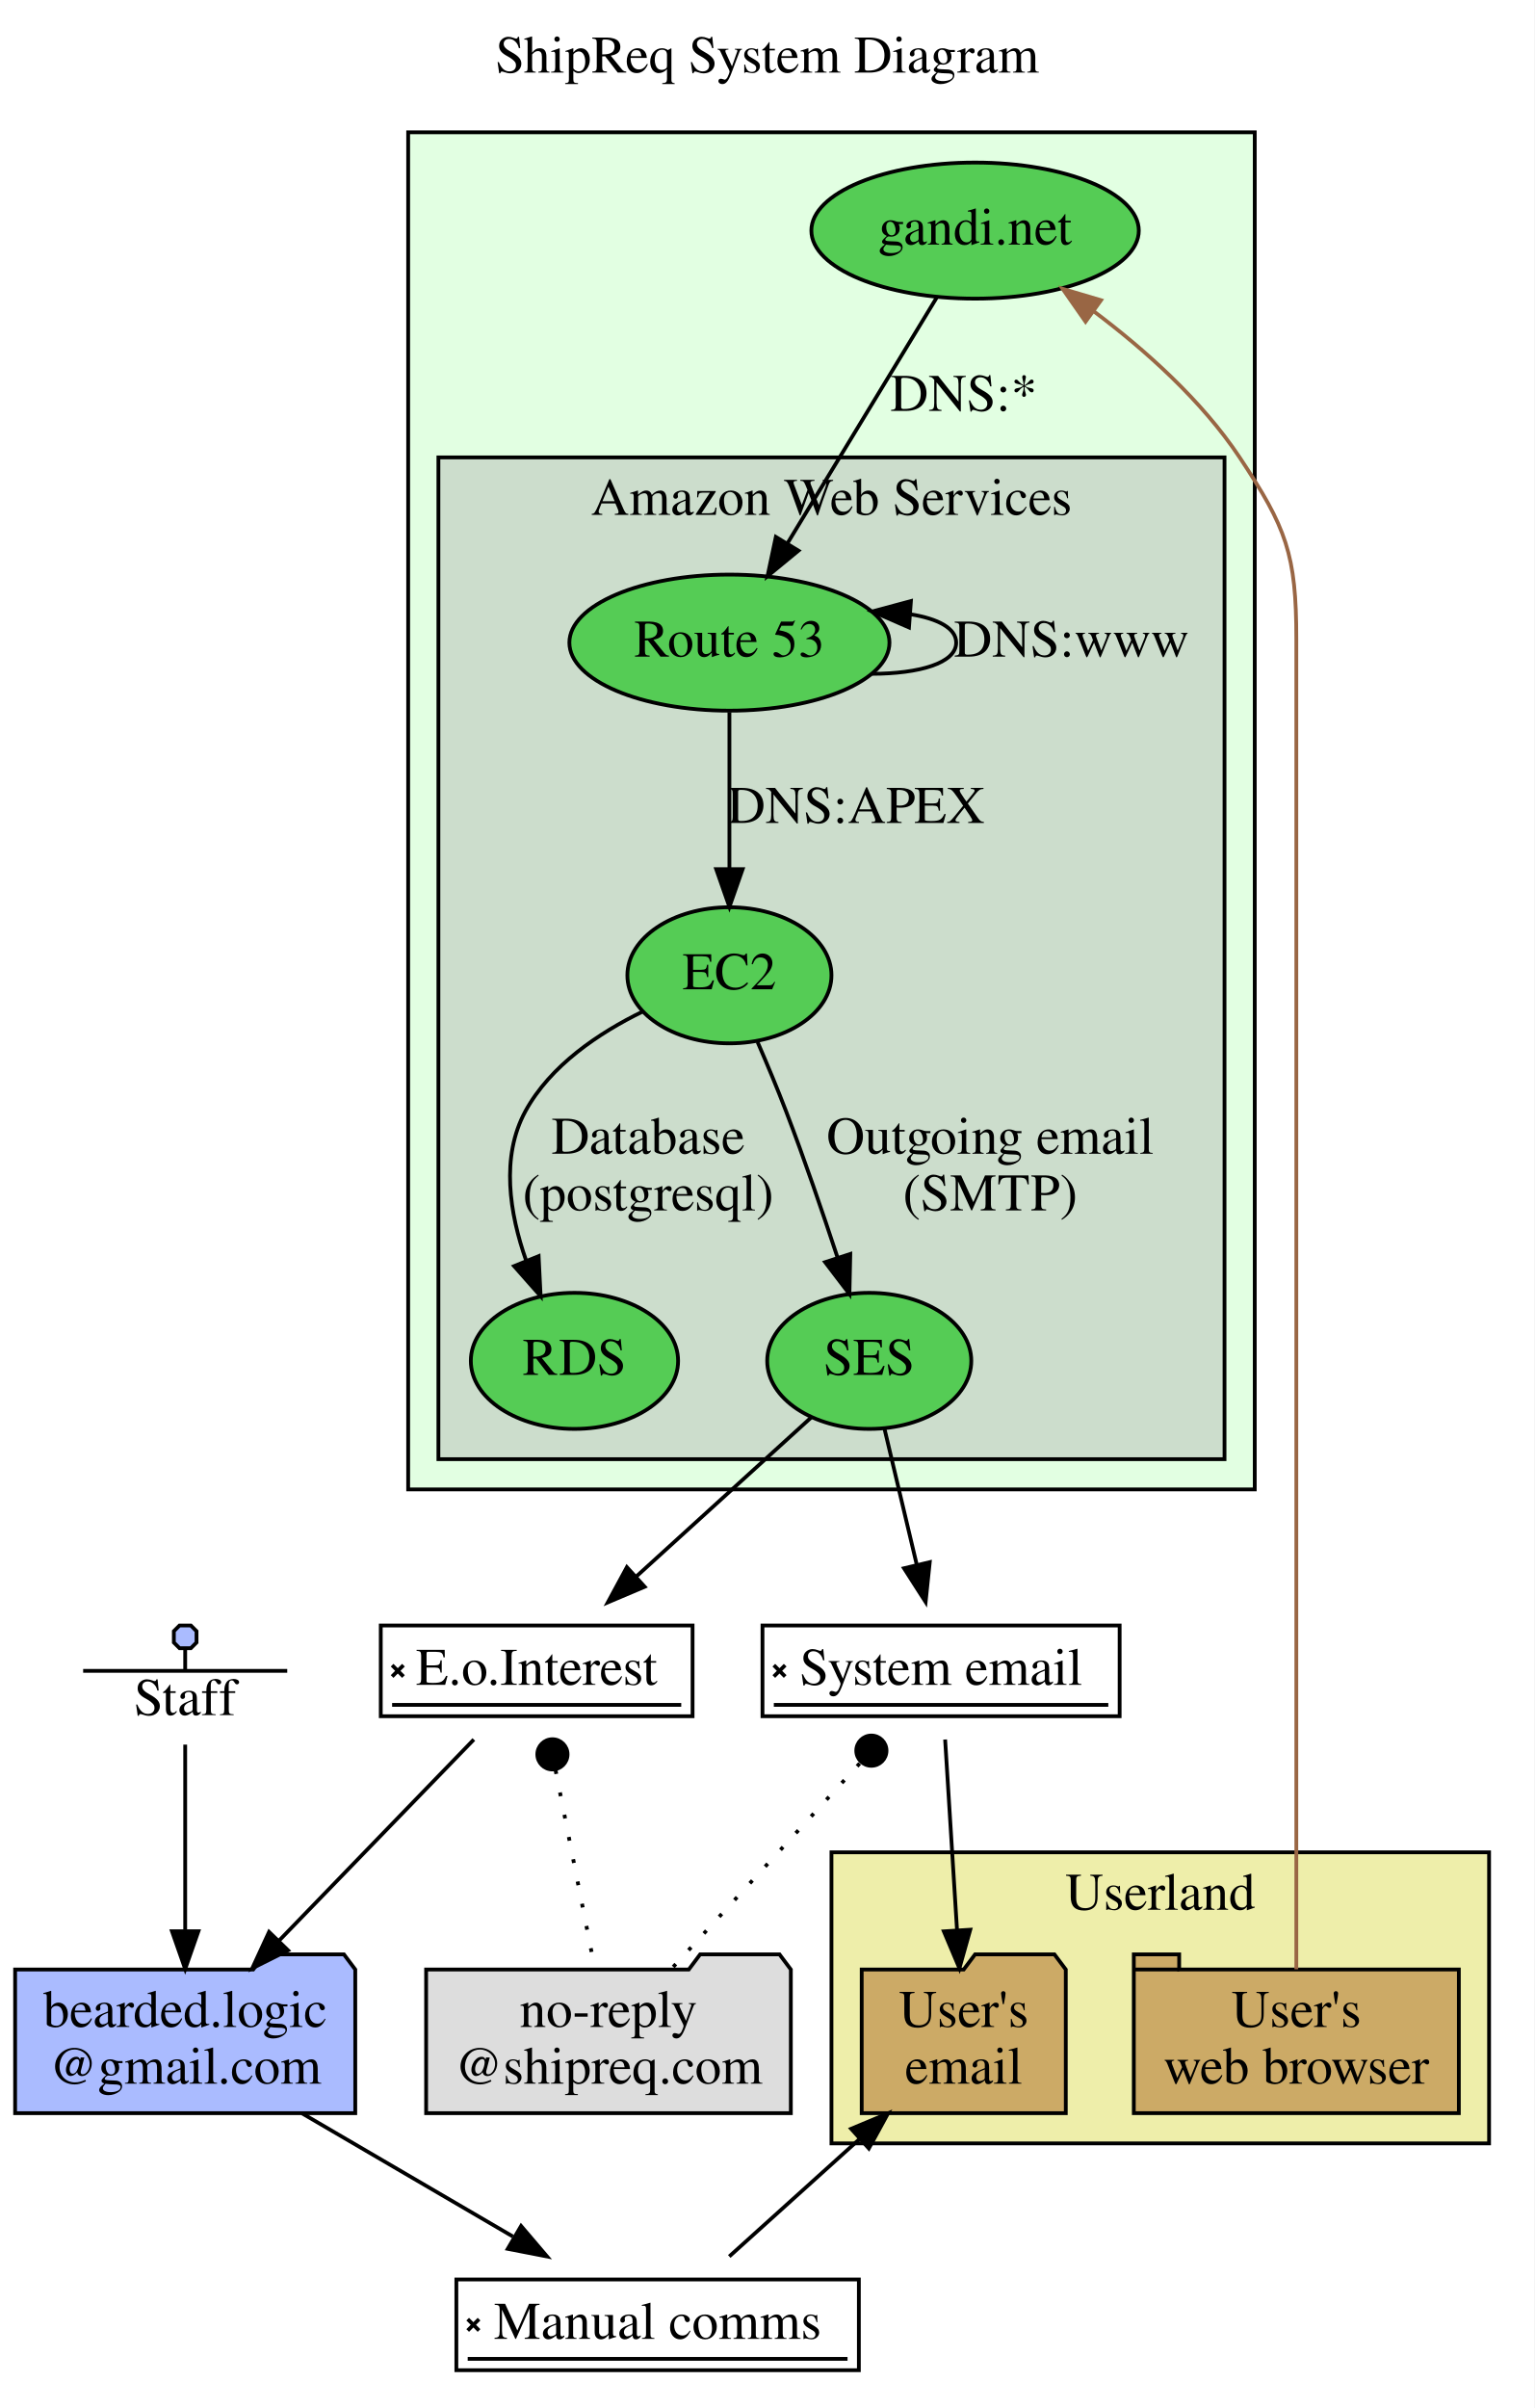
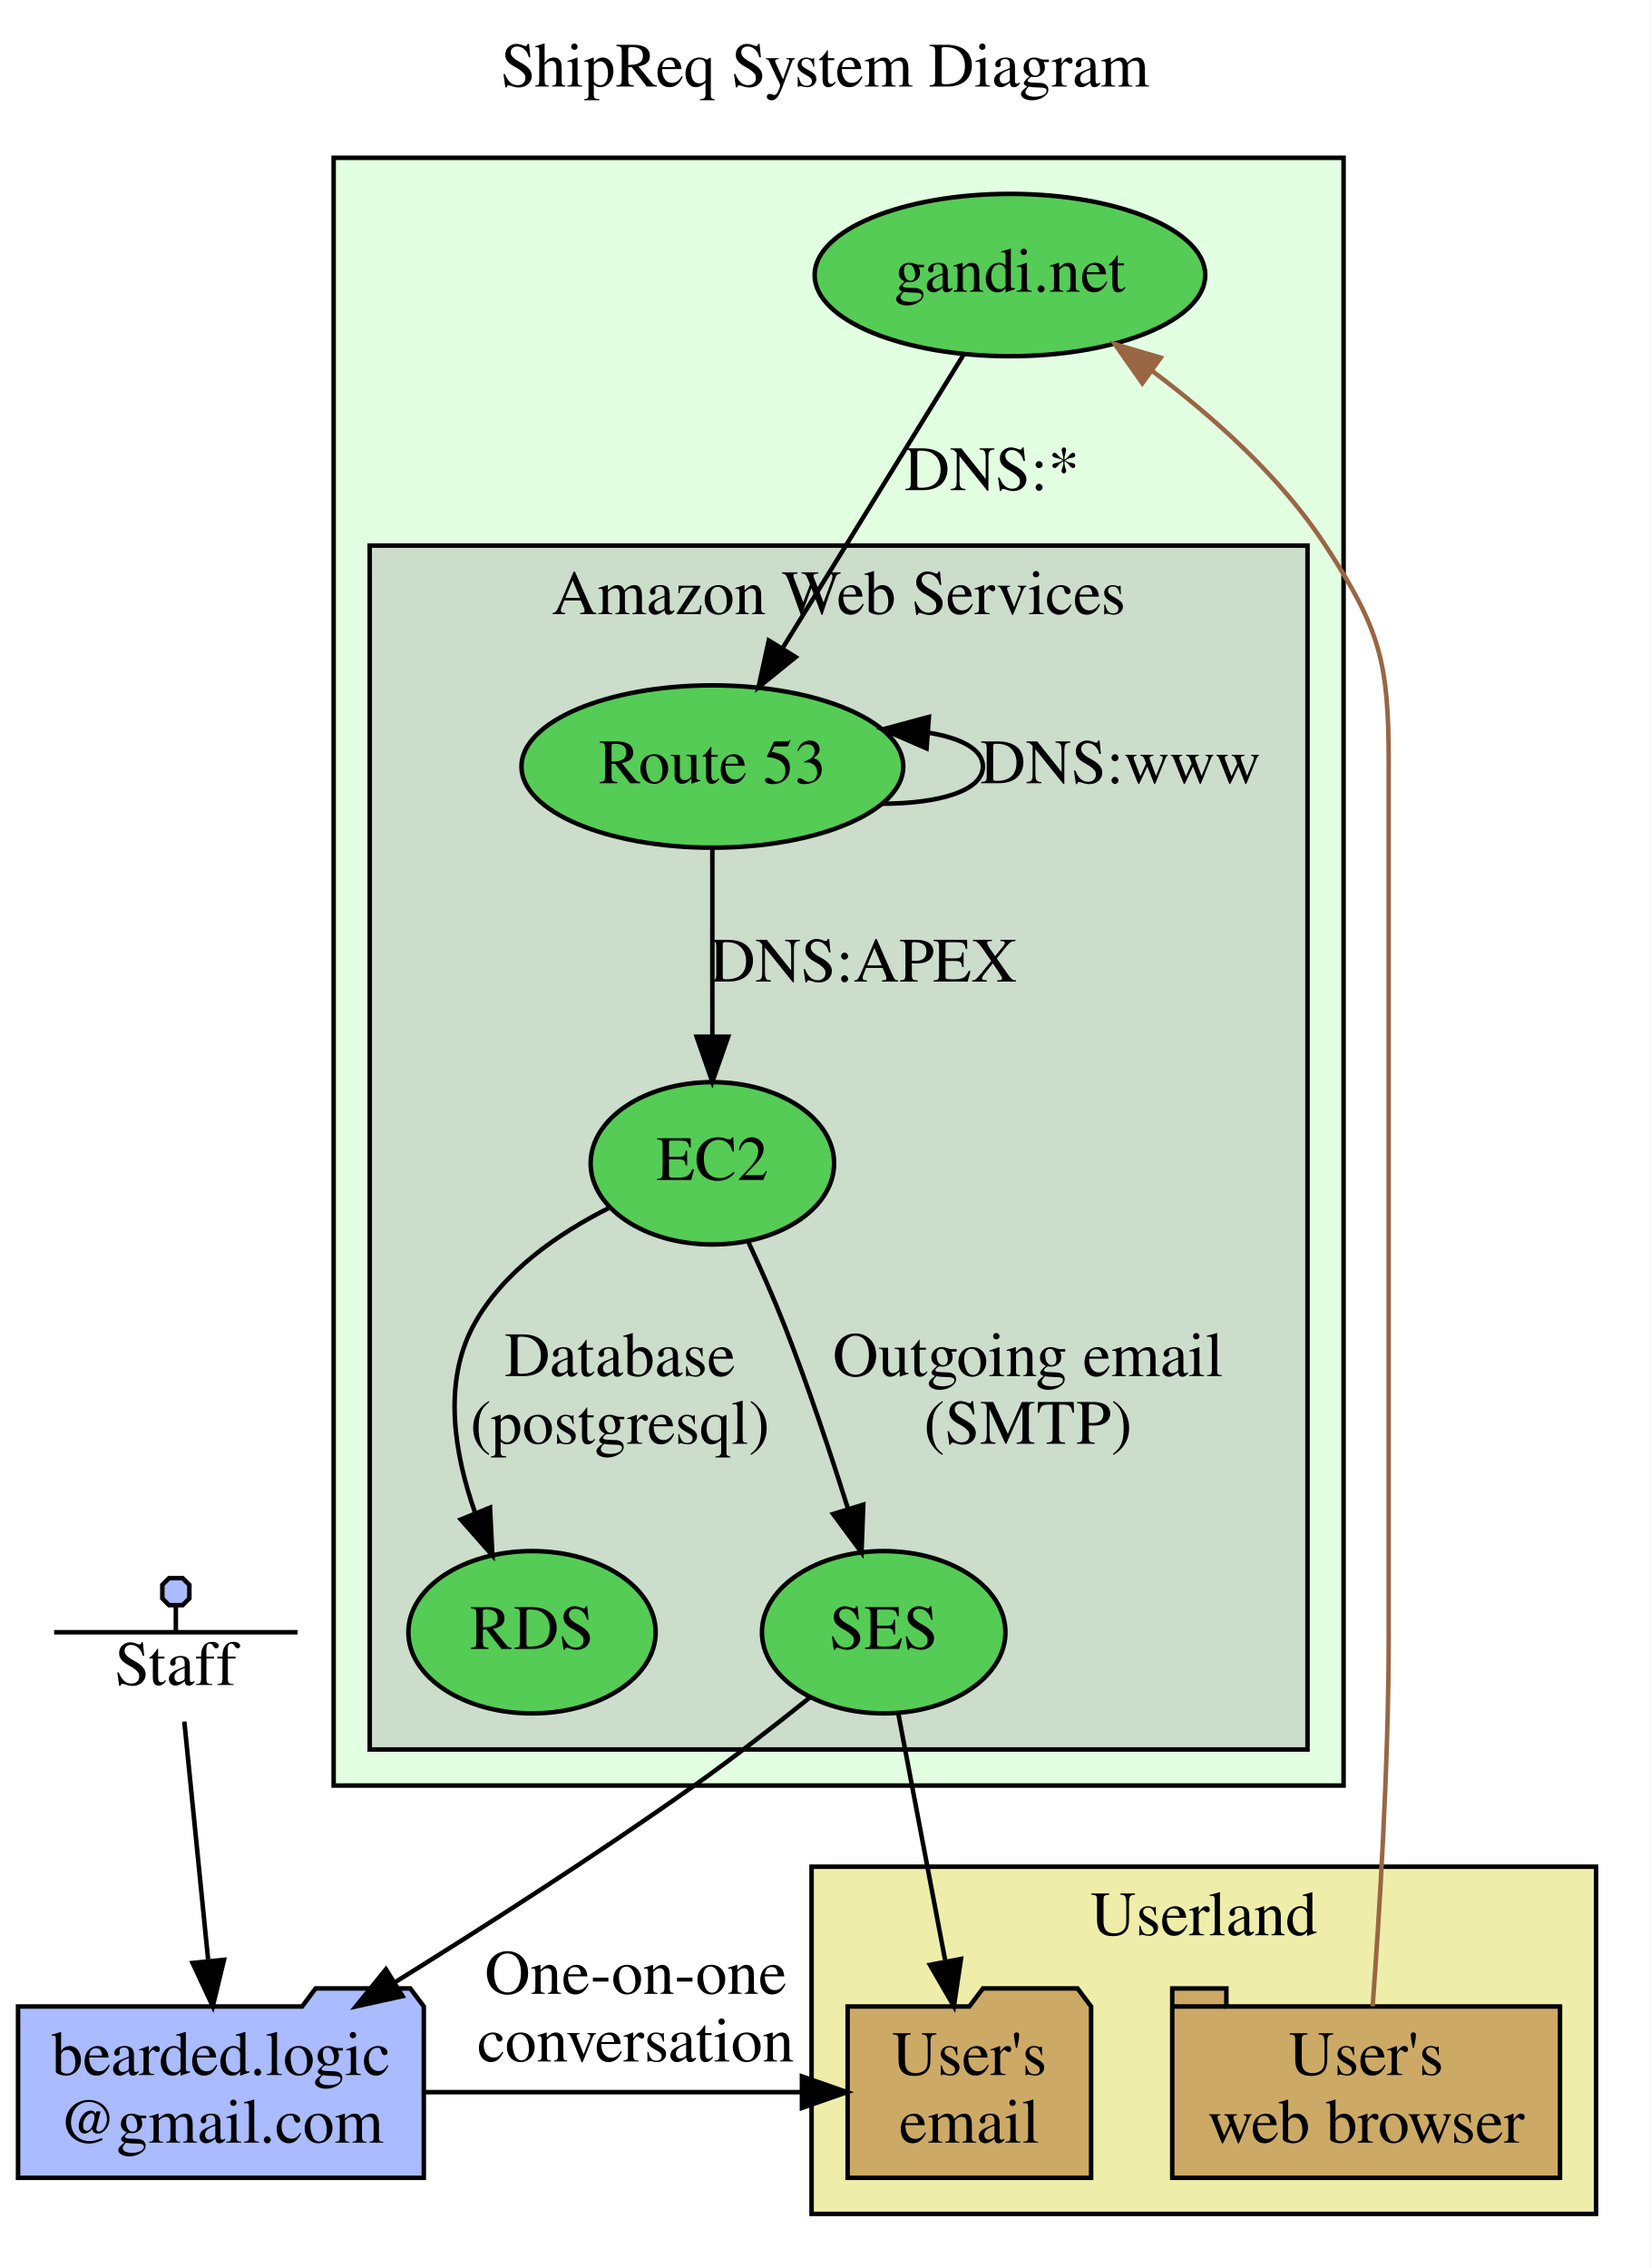
- <svg xmlns="http://www.w3.org/2000/svg" width="406pt" height="637pt" viewBox="0.00 0.00 406.00 637.00">
-   <g id="graph0" class="graph" transform="scale(1 1) rotate(0) translate(4 633)">
-     <polygon fill="white" stroke="none" points="-4,4 -4,-633 402,-633 402,4 -4,4" />
-     <text text-anchor="middle" x="199" y="-613.8" font-family="Times,serif" font-size="14.00">ShipReq System Diagram</text>
+ <svg xmlns="http://www.w3.org/2000/svg" width="366pt" height="503pt" viewBox="0.00 0.00 366.00 503.00">
+   <g id="graph0" class="graph" transform="scale(1 1) rotate(0) translate(4 499)">
+     <polygon fill="white" stroke="none" points="-4,4 -4,-499 362,-499 362,4 -4,4" />
+     <text text-anchor="middle" x="179" y="-479.8" font-family="Times,serif" font-size="14.00">ShipReq System Diagram</text>
+     <g id="clust2" class="cluster">
+       <polygon fill="#eeeeaa" stroke="black" points="176,-8 176,-85 350,-85 350,-8 176,-8" />
+       <text text-anchor="middle" x="263" y="-69.8" font-family="Times,serif" font-size="14.00">Userland</text>
+     </g>
    <g id="clust3" class="cluster">
-       <polygon fill="#eeeeaa" stroke="black" points="216,-66 216,-143 390,-143 390,-66 216,-66" />
-       <text text-anchor="middle" x="303" y="-127.8" font-family="Times,serif" font-size="14.00">Userland</text>
+       <polygon fill="#e2ffe2" stroke="black" points="70,-103 70,-464 294,-464 294,-103 70,-103" />
    </g>
    <g id="clust4" class="cluster">
-       <polygon fill="#e2ffe2" stroke="black" points="104,-239 104,-598 328,-598 328,-239 104,-239" />
-     </g>
-     <g id="clust5" class="cluster">
-       <polygon fill="#ccddcc" stroke="black" points="112,-247 112,-512 320,-512 320,-247 112,-247" />
-       <text text-anchor="middle" x="216" y="-496.8" font-family="Times,serif" font-size="14.00">Amazon Web Services</text>
+       <polygon fill="#ccddcc" stroke="black" points="78,-111 78,-378 286,-378 286,-111 78,-111" />
+       <text text-anchor="middle" x="182" y="-362.8" font-family="Times,serif" font-size="14.00">Amazon Web Services</text>
    </g>
    <g id="node1" class="node">
-       <polygon fill="#aabbff" stroke="black" points="46.5,-197 48,-198.5 48,-201.5 46.5,-203 43.5,-203 42,-201.5 42,-198.5 43.5,-197 46.5,-197" />
-       <polyline fill="none" stroke="black" points="45,-197 45,-191 " />
-       <polyline fill="none" stroke="black" points="18,-191 72,-191 " />
-       <text text-anchor="middle" x="45" y="-179.3" font-family="Times,serif" font-size="14.00">Staff</text>
+       <polygon fill="#aabbff" stroke="black" points="36.5,-143 38,-144.5 38,-147.5 36.5,-149 33.5,-149 32,-147.5 32,-144.5 33.5,-143 36.5,-143" />
+       <polyline fill="none" stroke="black" points="35,-143 35,-137 " />
+       <polyline fill="none" stroke="black" points="8,-137 62,-137 " />
+       <text text-anchor="middle" x="35" y="-125.3" font-family="Times,serif" font-size="14.00">Staff</text>
    </g>
    <g id="node2" class="node">
-       <polygon fill="#aabbff" stroke="black" points="90,-112 87,-116 66,-116 63,-112 0,-112 0,-74 90,-74 90,-112" />
-       <text text-anchor="middle" x="45" y="-96.8" font-family="Times,serif" font-size="14.00">bearded.logic</text>
-       <text text-anchor="middle" x="45" y="-81.8" font-family="Times,serif" font-size="14.00">@gmail.com</text>
+       <polygon fill="#aabbff" stroke="black" points="90,-54 87,-58 66,-58 63,-54 0,-54 0,-16 90,-16 90,-54" />
+       <text text-anchor="middle" x="45" y="-38.8" font-family="Times,serif" font-size="14.00">bearded.logic</text>
+       <text text-anchor="middle" x="45" y="-23.8" font-family="Times,serif" font-size="14.00">@gmail.com</text>
    </g>
-     <g id="edge15" class="edge">
-       <path fill="none" stroke="black" d="M45,-171.49C45,-157.59 45,-138.302 45,-122.447" />
-       <polygon fill="black" stroke="black" points="48.5,-122.127 45,-112.127 41.5,-122.127 48.5,-122.127" />
+     <g id="edge10" class="edge">
+       <path fill="none" stroke="black" d="M36.881,-117.191C38.366,-102.339 40.462,-81.375 42.153,-64.469" />
+       <polygon fill="black" stroke="black" points="45.682,-64.35 43.195,-54.051 38.717,-63.653 45.682,-64.35" />
+     </g>
+     <g id="node4" class="node">
+       <polygon fill="#ccaa66" stroke="black" points="238,-54 235,-58 214,-58 211,-54 184,-54 184,-16 238,-16 238,-54" />
+       <text text-anchor="middle" x="211" y="-38.8" font-family="Times,serif" font-size="14.00">User's</text>
+       <text text-anchor="middle" x="211" y="-23.8" font-family="Times,serif" font-size="14.00">email</text>
+     </g>
+     <g id="edge9" class="edge">
+       <path fill="none" stroke="black" d="M90.36,-35C116.567,-35 149.125,-35 173.811,-35" />
+       <polygon fill="black" stroke="black" points="173.867,-38.5 183.867,-35 173.867,-31.5 173.867,-38.5" />
+       <text text-anchor="middle" x="137" y="-56.8" font-family="Times,serif" font-size="14.00">One-on-one</text>
+       <text text-anchor="middle" x="137" y="-41.8" font-family="Times,serif" font-size="14.00">conversation</text>
+     </g>
+     <g id="node3" class="node">
+       <polygon fill="#ccaa66" stroke="black" points="342,-54 268,-54 268,-58 256,-58 256,-16 342,-16 342,-54" />
+       <polyline fill="none" stroke="black" points="256,-54 268,-54 " />
+       <text text-anchor="middle" x="299" y="-38.8" font-family="Times,serif" font-size="14.00">User's</text>
+       <text text-anchor="middle" x="299" y="-23.8" font-family="Times,serif" font-size="14.00">web browser</text>
+     </g>
+     <g id="node5" class="node">
+       <ellipse fill="#55cc55" stroke="black" cx="220" cy="-438" rx="43.319" ry="18" />
+       <text text-anchor="middle" x="220" y="-434.3" font-family="Times,serif" font-size="14.00">gandi.net</text>
+     </g>
+     <g id="edge1" class="edge">
+       <path fill="none" stroke="#996644" d="M300.446,-54.052C301.923,-74.067 304,-107.318 304,-136 304,-330 304,-330 304,-330 304,-352.222 302.125,-359.377 290,-378 280.09,-393.222 265.078,-406.611 251.494,-416.77" />
+       <polygon fill="#996644" stroke="#996644" points="249.362,-413.992 243.279,-422.666 253.444,-419.679 249.362,-413.992" />
    </g>
    <g id="node6" class="node">
-       <polygon fill="none" stroke="black" points="223.25,-30 116.75,-30 116.75,-6 223.25,-6 223.25,-30" />
-       <polyline fill="none" stroke="black" points="119.75,-19.5 122.75,-16.5 " />
-       <polyline fill="none" stroke="black" points="119.75,-16.5 122.75,-19.5 " />
-       <polyline fill="none" stroke="black" points="119.75,-9 220.25,-9 " />
-       <text text-anchor="middle" x="170" y="-14.3" font-family="Times,serif" font-size="14.00"> Manual comms</text>
+       <ellipse fill="#55cc55" stroke="black" cx="154" cy="-329" rx="42.346" ry="18" />
+       <text text-anchor="middle" x="154" y="-325.3" font-family="Times,serif" font-size="14.00">Route 53</text>
    </g>
-     <g id="edge13" class="edge">
-       <path fill="none" stroke="black" d="M75.899,-73.955C92.768,-64.104 113.805,-51.818 131.707,-41.363" />
-       <polygon fill="black" stroke="black" points="133.875,-44.15 140.745,-36.085 130.344,-38.106 133.875,-44.15" />
+     <g id="edge2" class="edge">
+       <path fill="none" stroke="black" d="M209.688,-420.281C198.935,-402.849 181.954,-375.32 169.569,-355.24" />
+       <polygon fill="black" stroke="black" points="172.469,-353.275 164.24,-346.601 166.511,-356.95 172.469,-353.275" />
+       <text text-anchor="middle" x="216" y="-390.3" font-family="Times,serif" font-size="14.00">DNS:*</text>
    </g>
-     <g id="node3" class="node">
-       <polygon fill="#dddddd" stroke="black" points="205.25,-112 202.25,-116 181.25,-116 178.25,-112 108.75,-112 108.75,-74 205.25,-74 205.25,-112" />
-       <text text-anchor="middle" x="157" y="-96.8" font-family="Times,serif" font-size="14.00">no-reply</text>
-       <text text-anchor="middle" x="157" y="-81.8" font-family="Times,serif" font-size="14.00">@shipreq.com</text>
+     <g id="edge3" class="edge">
+       <path fill="none" stroke="black" d="M201.946,-336.496C209.133,-335.336 214,-332.837 214,-329 214,-323.543 204.156,-320.793 191.793,-320.751" />
+       <polygon fill="black" stroke="black" points="201.506,-333.019 191.793,-337.249 202.024,-339.999 201.506,-333.019" />
+       <text text-anchor="middle" x="244.5" y="-325.3" font-family="Times,serif" font-size="14.00">DNS:www</text>
    </g>
-     <g id="node4" class="node">
-       <polygon fill="none" stroke="black" points="179.25,-203 96.75,-203 96.75,-179 179.25,-179 179.25,-203" />
-       <polyline fill="none" stroke="black" points="99.75,-192.5 102.75,-189.5 " />
-       <polyline fill="none" stroke="black" points="99.75,-189.5 102.75,-192.5 " />
-       <polyline fill="none" stroke="black" points="99.75,-182 176.25,-182 " />
-       <text text-anchor="middle" x="138" y="-187.3" font-family="Times,serif" font-size="14.00"> E.o.Interest</text>
+     <g id="node7" class="node">
+       <ellipse fill="#55cc55" stroke="black" cx="154" cy="-241" rx="27" ry="18" />
+       <text text-anchor="middle" x="154" y="-237.3" font-family="Times,serif" font-size="14.00">EC2</text>
+     </g>
+     <g id="edge4" class="edge">
+       <path fill="none" stroke="black" d="M154,-310.597C154,-298.746 154,-282.817 154,-269.292" />
+       <polygon fill="black" stroke="black" points="157.5,-269.084 154,-259.084 150.5,-269.084 157.5,-269.084" />
+       <text text-anchor="middle" x="187.5" y="-281.3" font-family="Times,serif" font-size="14.00">DNS:APEX</text>
+     </g>
+     <g id="node8" class="node">
+       <ellipse fill="#55cc55" stroke="black" cx="114" cy="-137" rx="27.422" ry="18" />
+       <text text-anchor="middle" x="114" y="-133.3" font-family="Times,serif" font-size="14.00">RDS</text>
+     </g>
+     <g id="edge5" class="edge">
+       <path fill="none" stroke="black" d="M131.151,-231.147C119.912,-225.49 107.426,-216.944 101,-205 94.156,-192.278 96.779,-176.477 101.405,-163.415" />
+       <polygon fill="black" stroke="black" points="104.686,-164.639 105.209,-154.057 98.201,-162.003 104.686,-164.639" />
+       <text text-anchor="middle" x="133.5" y="-193.8" font-family="Times,serif" font-size="14.00">Database</text>
+       <text text-anchor="middle" x="133.5" y="-178.8" font-family="Times,serif" font-size="14.00">(postgresql)</text>
+     </g>
+     <g id="node9" class="node">
+       <ellipse fill="#55cc55" stroke="black" cx="192" cy="-137" rx="27" ry="18" />
+       <text text-anchor="middle" x="192" y="-133.3" font-family="Times,serif" font-size="14.00">SES</text>
+     </g>
+     <g id="edge6" class="edge">
+       <path fill="none" stroke="black" d="M161.871,-223.781C164.591,-217.923 167.565,-211.222 170,-205 175.159,-191.818 180.146,-176.875 184.063,-164.452" />
+       <polygon fill="black" stroke="black" points="187.467,-165.291 187.083,-154.703 180.781,-163.22 187.467,-165.291" />
+       <text text-anchor="middle" x="224" y="-193.8" font-family="Times,serif" font-size="14.00">Outgoing email</text>
+       <text text-anchor="middle" x="224" y="-178.8" font-family="Times,serif" font-size="14.00">(SMTP)</text>
+     </g>
+     <g id="edge7" class="edge">
+       <path fill="none" stroke="black" d="M175.527,-122.449C167.894,-116.329 158.622,-109.116 150,-103 128.491,-87.743 103.646,-71.817 83.525,-59.322" />
+       <polygon fill="black" stroke="black" points="85.276,-56.29 74.929,-54.014 81.599,-62.246 85.276,-56.29" />
    </g>
    <g id="edge8" class="edge">
-       <path fill="none" stroke="black" d="M121.373,-172.837C107.056,-158.058 86.187,-136.516 69.88,-119.683" />
-       <polygon fill="black" stroke="black" points="72.221,-117.069 62.749,-112.322 67.193,-121.939 72.221,-117.069" />
-     </g>
-     <g id="edge9" class="edge">
-       <path fill="none" stroke="black" stroke-dasharray="1,5" d="M143.005,-164.711C146.262,-148.255 150.435,-127.17 153.374,-112.322" />
-       <ellipse fill="black" stroke="black" cx="142.173" cy="-168.913" rx="4" ry="4" />
-     </g>
-     <g id="node5" class="node">
-       <polygon fill="none" stroke="black" points="292.25,-203 197.75,-203 197.75,-179 292.25,-179 292.25,-203" />
-       <polyline fill="none" stroke="black" points="200.75,-192.5 203.75,-189.5 " />
-       <polyline fill="none" stroke="black" points="200.75,-189.5 203.75,-192.5 " />
-       <polyline fill="none" stroke="black" points="200.75,-182 289.25,-182 " />
-       <text text-anchor="middle" x="245" y="-187.3" font-family="Times,serif" font-size="14.00"> System email</text>
-     </g>
-     <g id="edge12" class="edge">
-       <path fill="none" stroke="black" stroke-dasharray="1,5" d="M223.461,-166.503C208.16,-149.811 187.905,-127.715 173.795,-112.322" />
-       <ellipse fill="black" stroke="black" cx="226.564" cy="-169.888" rx="4" ry="4" />
-     </g>
-     <g id="node8" class="node">
-       <polygon fill="#ccaa66" stroke="black" points="278,-112 275,-116 254,-116 251,-112 224,-112 224,-74 278,-74 278,-112" />
-       <text text-anchor="middle" x="251" y="-96.8" font-family="Times,serif" font-size="14.00">User's</text>
-       <text text-anchor="middle" x="251" y="-81.8" font-family="Times,serif" font-size="14.00">email</text>
-     </g>
-     <g id="edge11" class="edge">
-       <path fill="none" stroke="black" d="M246.073,-172.837C246.946,-158.857 248.198,-138.825 249.222,-122.452" />
-       <polygon fill="black" stroke="black" points="252.724,-122.521 249.855,-112.322 245.738,-122.084 252.724,-122.521" />
-     </g>
-     <g id="edge14" class="edge">
-       <path fill="none" stroke="black" d="M188.957,-36.085C199.213,-45.328 212.069,-56.914 223.415,-67.139" />
-       <polygon fill="black" stroke="black" points="221.206,-69.86 230.978,-73.955 225.892,-64.66 221.206,-69.86" />
-     </g>
-     <g id="node7" class="node">
-       <polygon fill="#ccaa66" stroke="black" points="382,-112 308,-112 308,-116 296,-116 296,-74 382,-74 382,-112" />
-       <polyline fill="none" stroke="black" points="296,-112 308,-112 " />
-       <text text-anchor="middle" x="339" y="-96.8" font-family="Times,serif" font-size="14.00">User's</text>
-       <text text-anchor="middle" x="339" y="-81.8" font-family="Times,serif" font-size="14.00">web browser</text>
-     </g>
-     <g id="node9" class="node">
-       <ellipse fill="#55cc55" stroke="black" cx="254" cy="-572" rx="43.319" ry="18" />
-       <text text-anchor="middle" x="254" y="-568.3" font-family="Times,serif" font-size="14.00">gandi.net</text>
-     </g>
-     <g id="edge1" class="edge">
-       <path fill="none" stroke="#996644" d="M339,-112.047C339,-131.342 339,-162.833 339,-190 339,-464 339,-464 339,-464 339,-486.351 336.373,-493.387 324,-512 313.945,-527.126 298.917,-540.505 285.361,-550.682" />
-       <polygon fill="#996644" stroke="#996644" points="283.23,-547.904 277.167,-556.592 287.325,-553.581 283.23,-547.904" />
-     </g>
-     <g id="node10" class="node">
-       <ellipse fill="#55cc55" stroke="black" cx="189" cy="-463" rx="42.346" ry="18" />
-       <text text-anchor="middle" x="189" y="-459.3" font-family="Times,serif" font-size="14.00">Route 53</text>
-     </g>
-     <g id="edge2" class="edge">
-       <path fill="none" stroke="black" d="M243.844,-554.281C233.254,-536.849 216.531,-509.32 204.333,-489.24" />
-       <polygon fill="black" stroke="black" points="207.268,-487.331 199.085,-480.601 201.286,-490.965 207.268,-487.331" />
-       <text text-anchor="middle" x="251" y="-524.3" font-family="Times,serif" font-size="14.00">DNS:*</text>
-     </g>
-     <g id="edge3" class="edge">
-       <path fill="none" stroke="black" d="M236.946,-470.496C244.133,-469.336 249,-466.837 249,-463 249,-457.543 239.156,-454.793 226.793,-454.751" />
-       <polygon fill="black" stroke="black" points="236.506,-467.019 226.793,-471.249 237.024,-473.999 236.506,-467.019" />
-       <text text-anchor="middle" x="279.5" y="-459.3" font-family="Times,serif" font-size="14.00">DNS:www</text>
-     </g>
-     <g id="node11" class="node">
-       <ellipse fill="#55cc55" stroke="black" cx="189" cy="-375" rx="27" ry="18" />
-       <text text-anchor="middle" x="189" y="-371.3" font-family="Times,serif" font-size="14.00">EC2</text>
-     </g>
-     <g id="edge4" class="edge">
-       <path fill="none" stroke="black" d="M189,-444.597C189,-432.746 189,-416.817 189,-403.292" />
-       <polygon fill="black" stroke="black" points="192.5,-403.084 189,-393.084 185.5,-403.084 192.5,-403.084" />
-       <text text-anchor="middle" x="222.5" y="-415.3" font-family="Times,serif" font-size="14.00">DNS:APEX</text>
-     </g>
-     <g id="node12" class="node">
-       <ellipse fill="#55cc55" stroke="black" cx="148" cy="-273" rx="27.422" ry="18" />
-       <text text-anchor="middle" x="148" y="-269.3" font-family="Times,serif" font-size="14.00">RDS</text>
-     </g>
-     <g id="edge5" class="edge">
-       <path fill="none" stroke="black" d="M166.011,-365.388C154.492,-359.764 141.616,-351.172 135,-339 128.452,-326.953 130.815,-312.039 135.213,-299.537" />
-       <polygon fill="black" stroke="black" points="138.514,-300.711 139.045,-290.129 132.031,-298.07 138.514,-300.711" />
-       <text text-anchor="middle" x="167.5" y="-327.8" font-family="Times,serif" font-size="14.00">Database</text>
-       <text text-anchor="middle" x="167.5" y="-312.8" font-family="Times,serif" font-size="14.00">(postgresql)</text>
-     </g>
-     <g id="node13" class="node">
-       <ellipse fill="#55cc55" stroke="black" cx="226" cy="-273" rx="27" ry="18" />
-       <text text-anchor="middle" x="226" y="-269.3" font-family="Times,serif" font-size="14.00">SES</text>
-     </g>
-     <g id="edge6" class="edge">
-       <path fill="none" stroke="black" d="M196.441,-357.375C198.943,-351.598 201.684,-345.05 204,-339 208.81,-326.436 213.657,-312.309 217.573,-300.443" />
-       <polygon fill="black" stroke="black" points="220.979,-301.285 220.75,-290.692 214.324,-299.116 220.979,-301.285" />
-       <text text-anchor="middle" x="258" y="-327.8" font-family="Times,serif" font-size="14.00">Outgoing email</text>
-       <text text-anchor="middle" x="258" y="-312.8" font-family="Times,serif" font-size="14.00">(SMTP)</text>
-     </g>
-     <g id="edge7" class="edge">
-       <path fill="none" stroke="black" d="M210.672,-258.065C197.924,-246.476 179.489,-229.717 164.376,-215.978" />
-       <polygon fill="black" stroke="black" points="166.578,-213.25 156.824,-209.113 161.869,-218.429 166.578,-213.25" />
-     </g>
-     <g id="edge10" class="edge">
-       <path fill="none" stroke="black" d="M230.029,-255.034C232.506,-244.605 235.736,-231.006 238.561,-219.11" />
-       <polygon fill="black" stroke="black" points="242.005,-219.755 240.911,-209.217 235.195,-218.138 242.005,-219.755" />
+       <path fill="none" stroke="black" d="M195.223,-119.036C198.064,-104.085 202.26,-82 205.611,-64.364" />
+       <polygon fill="black" stroke="black" points="209.14,-64.54 207.568,-54.062 202.263,-63.233 209.14,-64.54" />
    </g>
  </g>
</svg>
